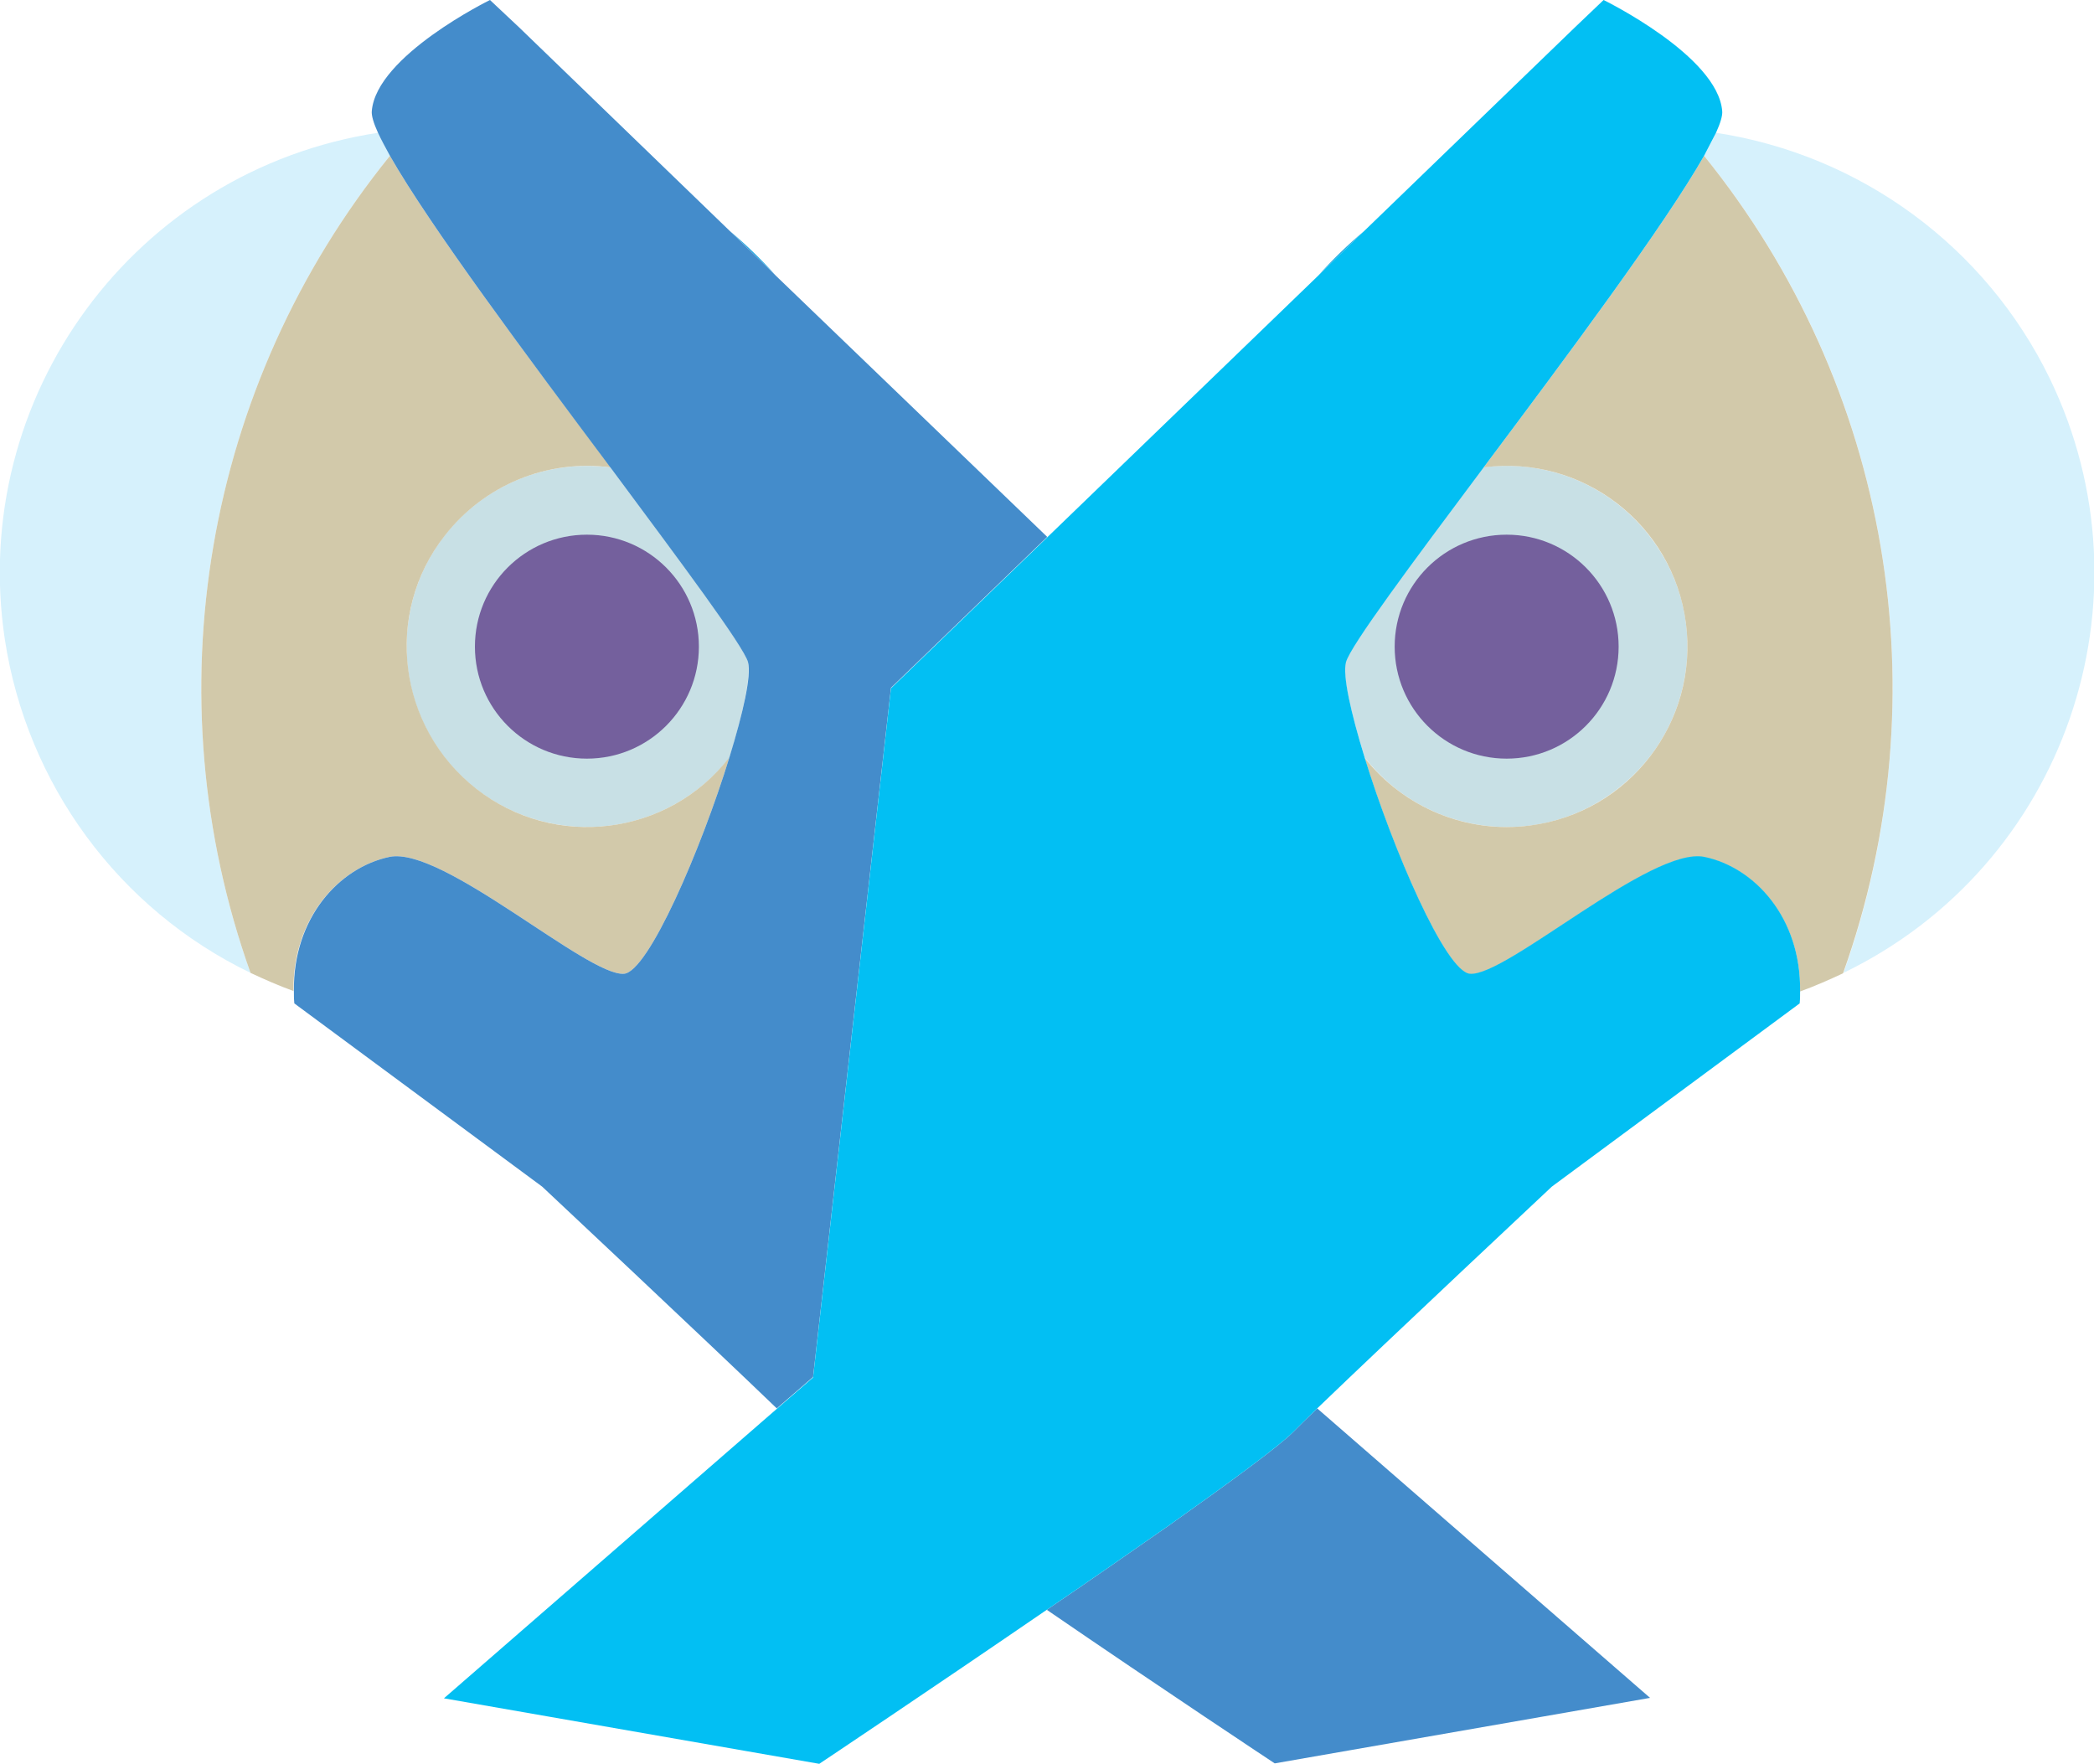
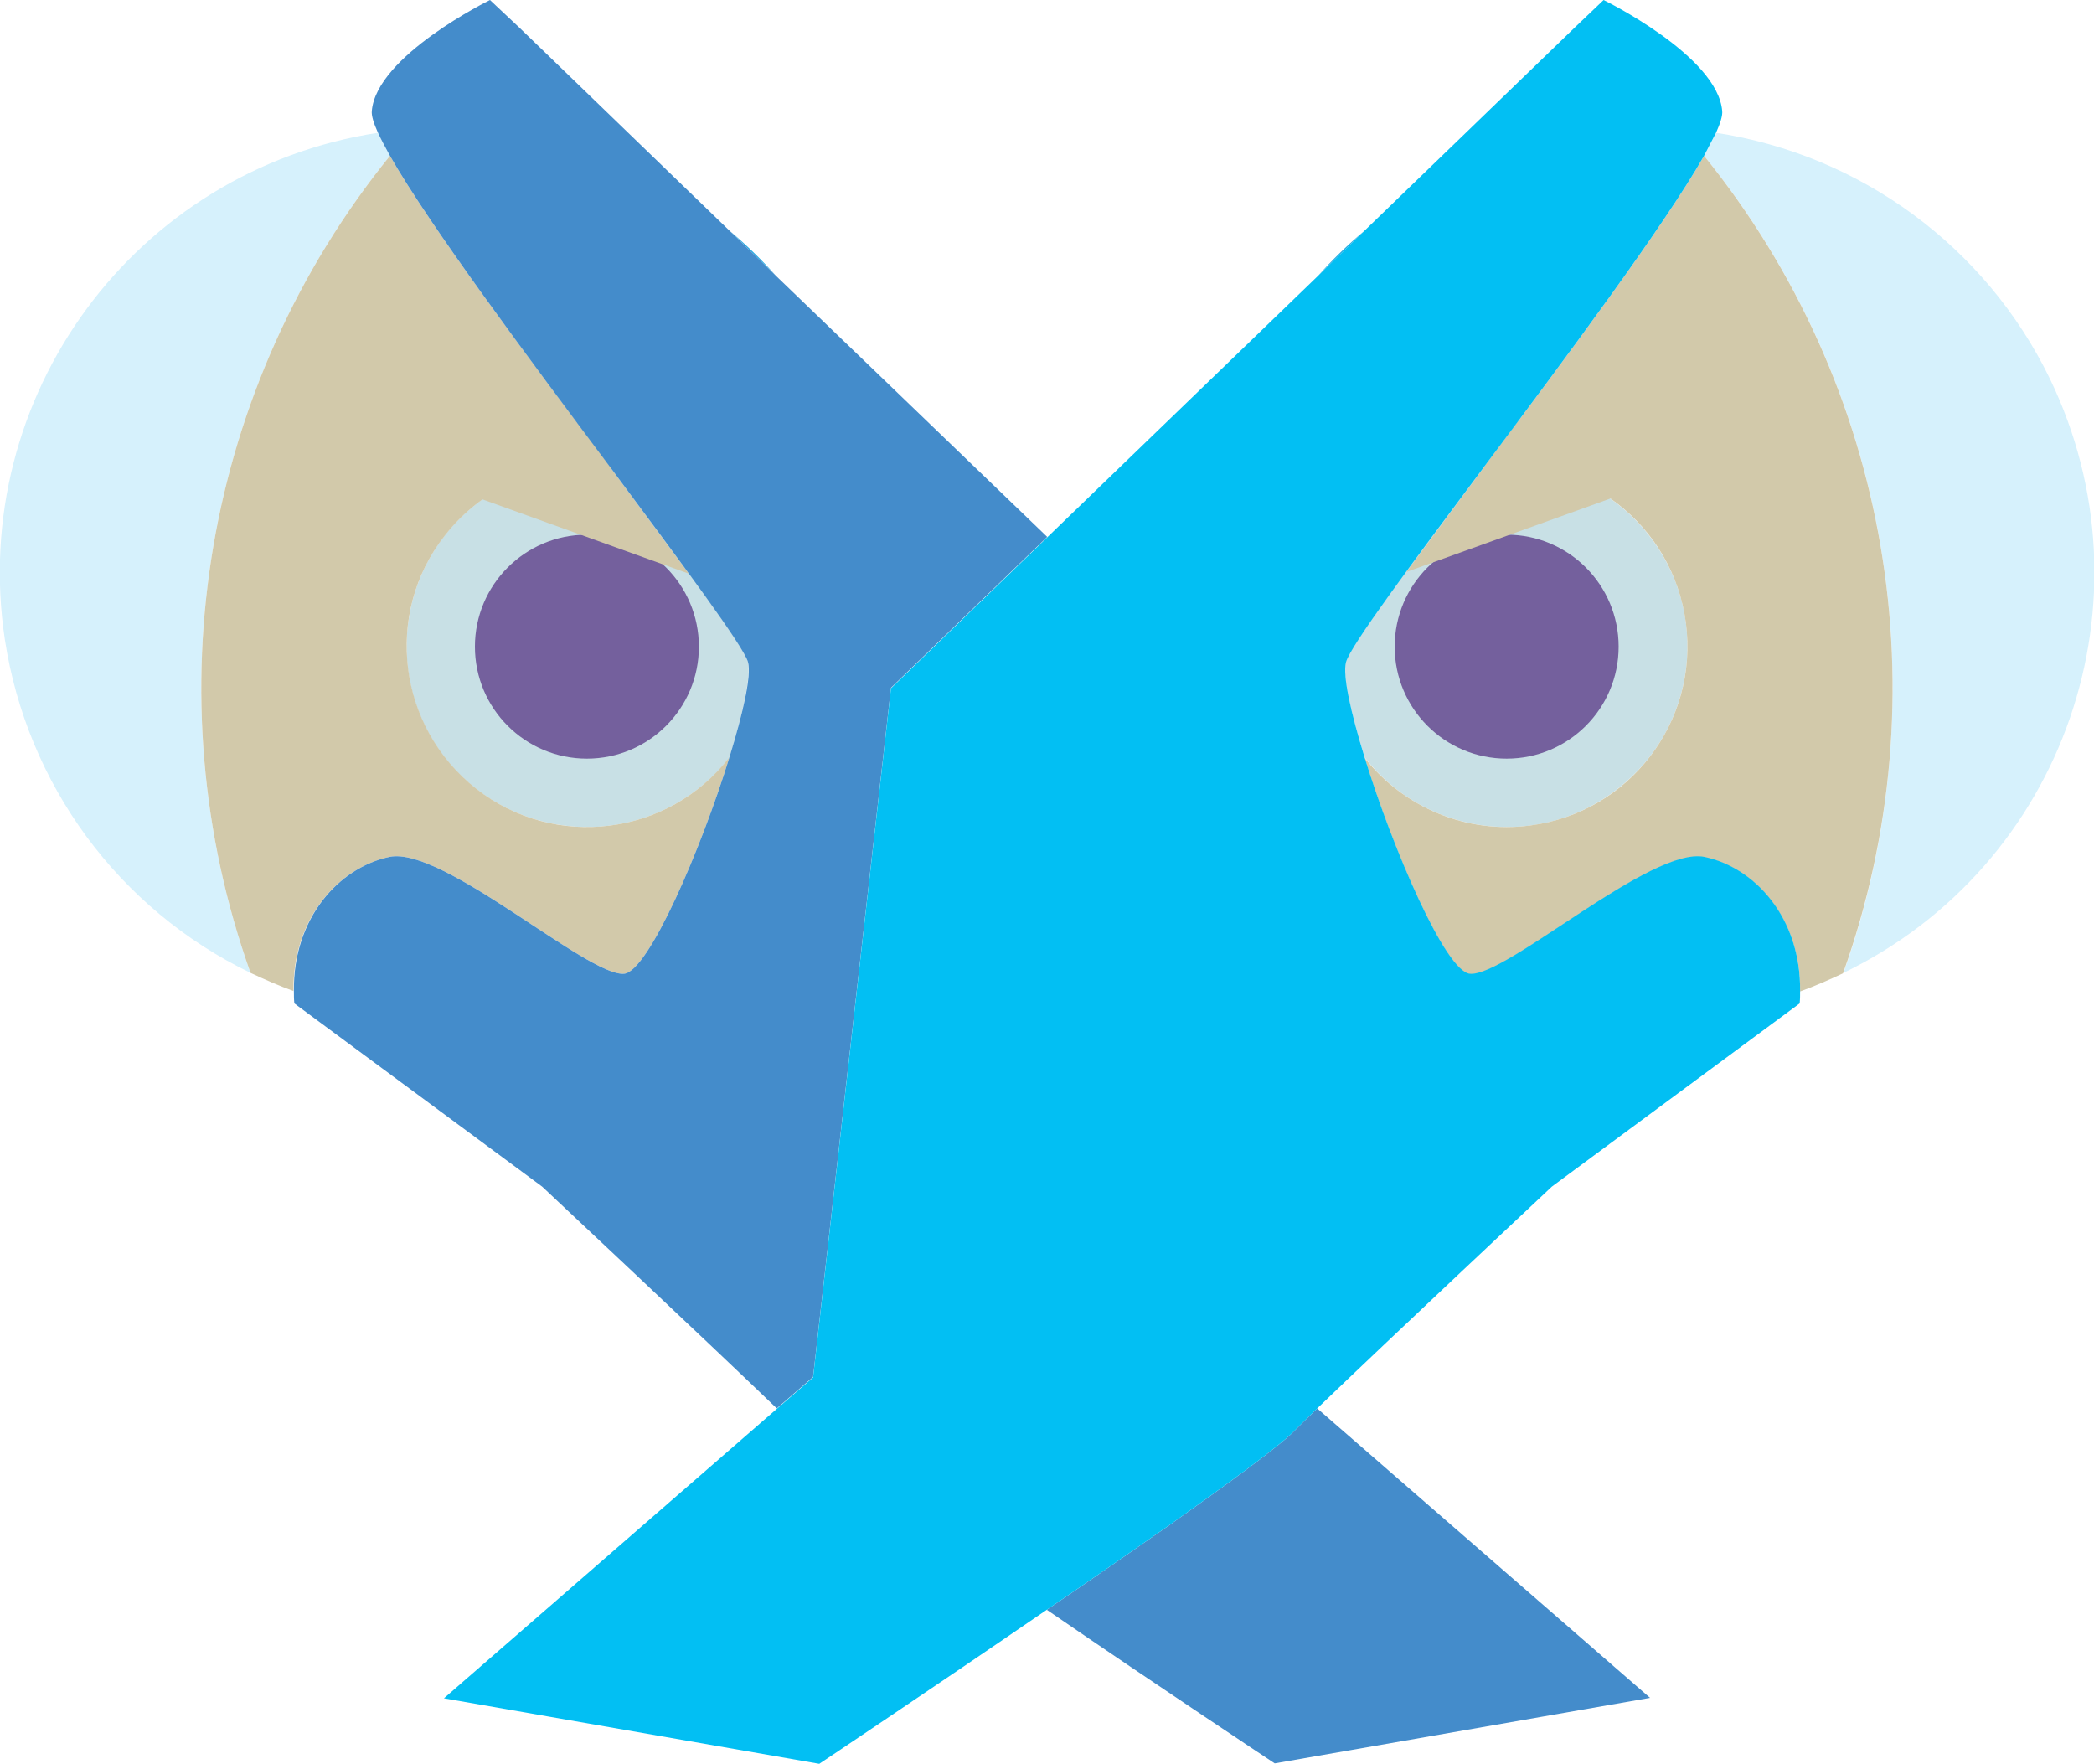
<svg xmlns="http://www.w3.org/2000/svg" version="1.1" id="Layer_2" x="0px" y="0px" viewBox="0 0 473.1 398.4" style="enable-background:new 0 0 473.1 398.4;" xml:space="preserve">
  <style type="text/css">
	.st0{fill:#C8E0E5;}
	.st1{fill:#74609D;}
	.st2{fill:#D6F1FC;}
	.st3{fill:#D2C9AA;}
	.st4{fill:#29ABE2;}
	.st5{fill:#448CCB;}
	.st6{fill:#02BFF3;}
</style>
  <path class="st0" d="M169,149.6c-0.9-3.6-14.8-22.2-31.1-44c-22.3-2.9-42.8,12.8-45.7,35.2c-2.9,22.3,12.8,42.8,35.2,45.7  c14.3,1.9,28.5-4,37.4-15.3C167.9,161.1,169.7,152.6,169,149.6z" />
  <path class="st0" d="M308.3,171.1c13.8,17.8,39.5,21,57.2,7.1c17.8-13.8,21-39.5,7.1-57.2c-8.9-11.4-23.1-17.3-37.5-15.4  c-16.3,21.8-30.1,40.3-31.1,44C303.3,152.6,305.2,161.1,308.3,171.1z" />
  <g id="eyes">
    <circle class="st1 eye" cx="132.6" cy="146.1" r="25.3" />
    <circle class="st1 eye" cx="340.4" cy="146.1" r="25.3" />
  </g>
  <path class="st2" d="M88.1,35.2c-1.1-2-2-3.7-2.7-5.2C30.5,38.4-7.2,89.6,1.1,144.5c5,32.7,25.7,60.9,55.5,75.3  C34.2,157,46.1,87.1,88.1,35.2z" />
  <path class="st3" d="M88,193.6c12-2.5,44.8,27.1,53,26.4c5.5-0.5,17.4-28.1,23.8-48.9c-13.8,17.8-39.5,21-57.2,7.1  s-21-39.5-7.1-57.2c8.9-11.4,23.1-17.3,37.5-15.4C119.1,80.5,97.1,51,88.1,35.2C46.1,87.1,34.2,157,56.6,219.8  c3.2,1.5,6.4,2.9,9.7,4.1C66.1,207.4,76.6,196,88,193.6z" />
  <path class="st4" d="M164.9,52.2l10.4,10.1C172.1,58.7,168.6,55.3,164.9,52.2z" />
  <path class="st2" d="M427.6,155.4c0,21.9-3.7,43.7-11.1,64.4c50-24.2,70.8-84.3,46.6-134.3C448.6,55.7,420.4,35,387.7,30  c-0.7,1.5-1.6,3.2-2.7,5.2C412.6,69.2,427.6,111.7,427.6,155.4z" />
  <path class="st4" d="M297.8,62.3l10.4-10.1C304.5,55.3,301,58.7,297.8,62.3z" />
  <path class="st3" d="M385,35.2c-9,15.8-31,45.3-49.8,70.4c22.3-2.9,42.8,12.8,45.7,35.2c2.9,22.3-12.8,42.8-35.2,45.7  c-14.3,1.9-28.5-4-37.4-15.3c6.4,20.8,18.3,48.4,23.8,48.9c8.2,0.7,41-28.9,53-26.4c11.4,2.4,21.8,13.8,21.6,30.3  c3.3-1.2,6.5-2.6,9.7-4.1C438.9,157,427,87.1,385,35.2z" />
  <path class="st5" d="M312.2,330.9l-14.6-12.7c-2.3,2.2-4.2,4.1-5.5,5.4c-3.2,3.2-14.1,11.2-27.8,20.9c-8.6,6-18.2,12.7-27.8,19.2  c26.1,17.9,51.5,34.7,51.5,34.7l84.8-14.8L312.2,330.9z" />
+   <g id="lids">
+     <polygon class="st3" points="155.6,129.6 88.1,105.3 130.5,95.6  " />
+     <polygon class="st3" points="317.8,129.2 385.3,104.9 342.9,95.3  " />
+   </g>
  <path class="st5" d="M175.3,62.3l-10.4-10.1l-47.6-46L110.7,0c0,0-25.7,12.6-26.7,25.1c-0.1,1,0.4,2.7,1.4,4.9  c0.7,1.5,1.6,3.2,2.7,5.2c9,15.8,31,45.3,49.8,70.4c16.2,21.8,30.1,40.4,31.1,44c0.8,3-1.1,11.4-4.2,21.5  c-6.4,20.8-18.3,48.4-23.8,48.9c-8.2,0.7-41-28.9-53-26.4c-11.4,2.4-21.8,13.8-21.6,30.3c0,0.9,0,1.8,0.1,2.8l56,41.4  c0,0,36.8,34.5,53,50.1l8.2-7.1l17.6-155.7l35.3-34.1L175.3,62.3z" />
  <path class="st6" d="M385,35.2c-9,15.8-31,45.3-49.8,70.4c-16.3,21.8-30.1,40.3-31.1,44c-0.8,3,1.1,11.4,4.2,21.5  c6.4,20.8,18.3,48.4,23.8,48.9c8.2,0.7,41-28.9,53-26.4c11.4,2.4,21.8,13.8,21.6,30.3c0,0.9,0,1.8-0.1,2.8l-56,41.4  c0,0-36.8,34.5-53,50.1c-2.3,2.2-4.2,4.1-5.5,5.4c-3.2,3.2-14.1,11.2-27.8,20.9c-8.6,6-18.2,12.7-27.8,19.2  c-26.1,17.9-51.4,34.8-51.4,34.8l-84.8-14.8l60.6-52.7l14.6-12.7l8.2-7.1l17.6-155.7l35.3-34.1l61.2-59.1l10.4-10.1l47.6-46l6.5-6.2  c0,0,25.8,12.6,26.8,25.1c0.1,1-0.4,2.7-1.4,4.9L385,35.2z" />
</svg>
